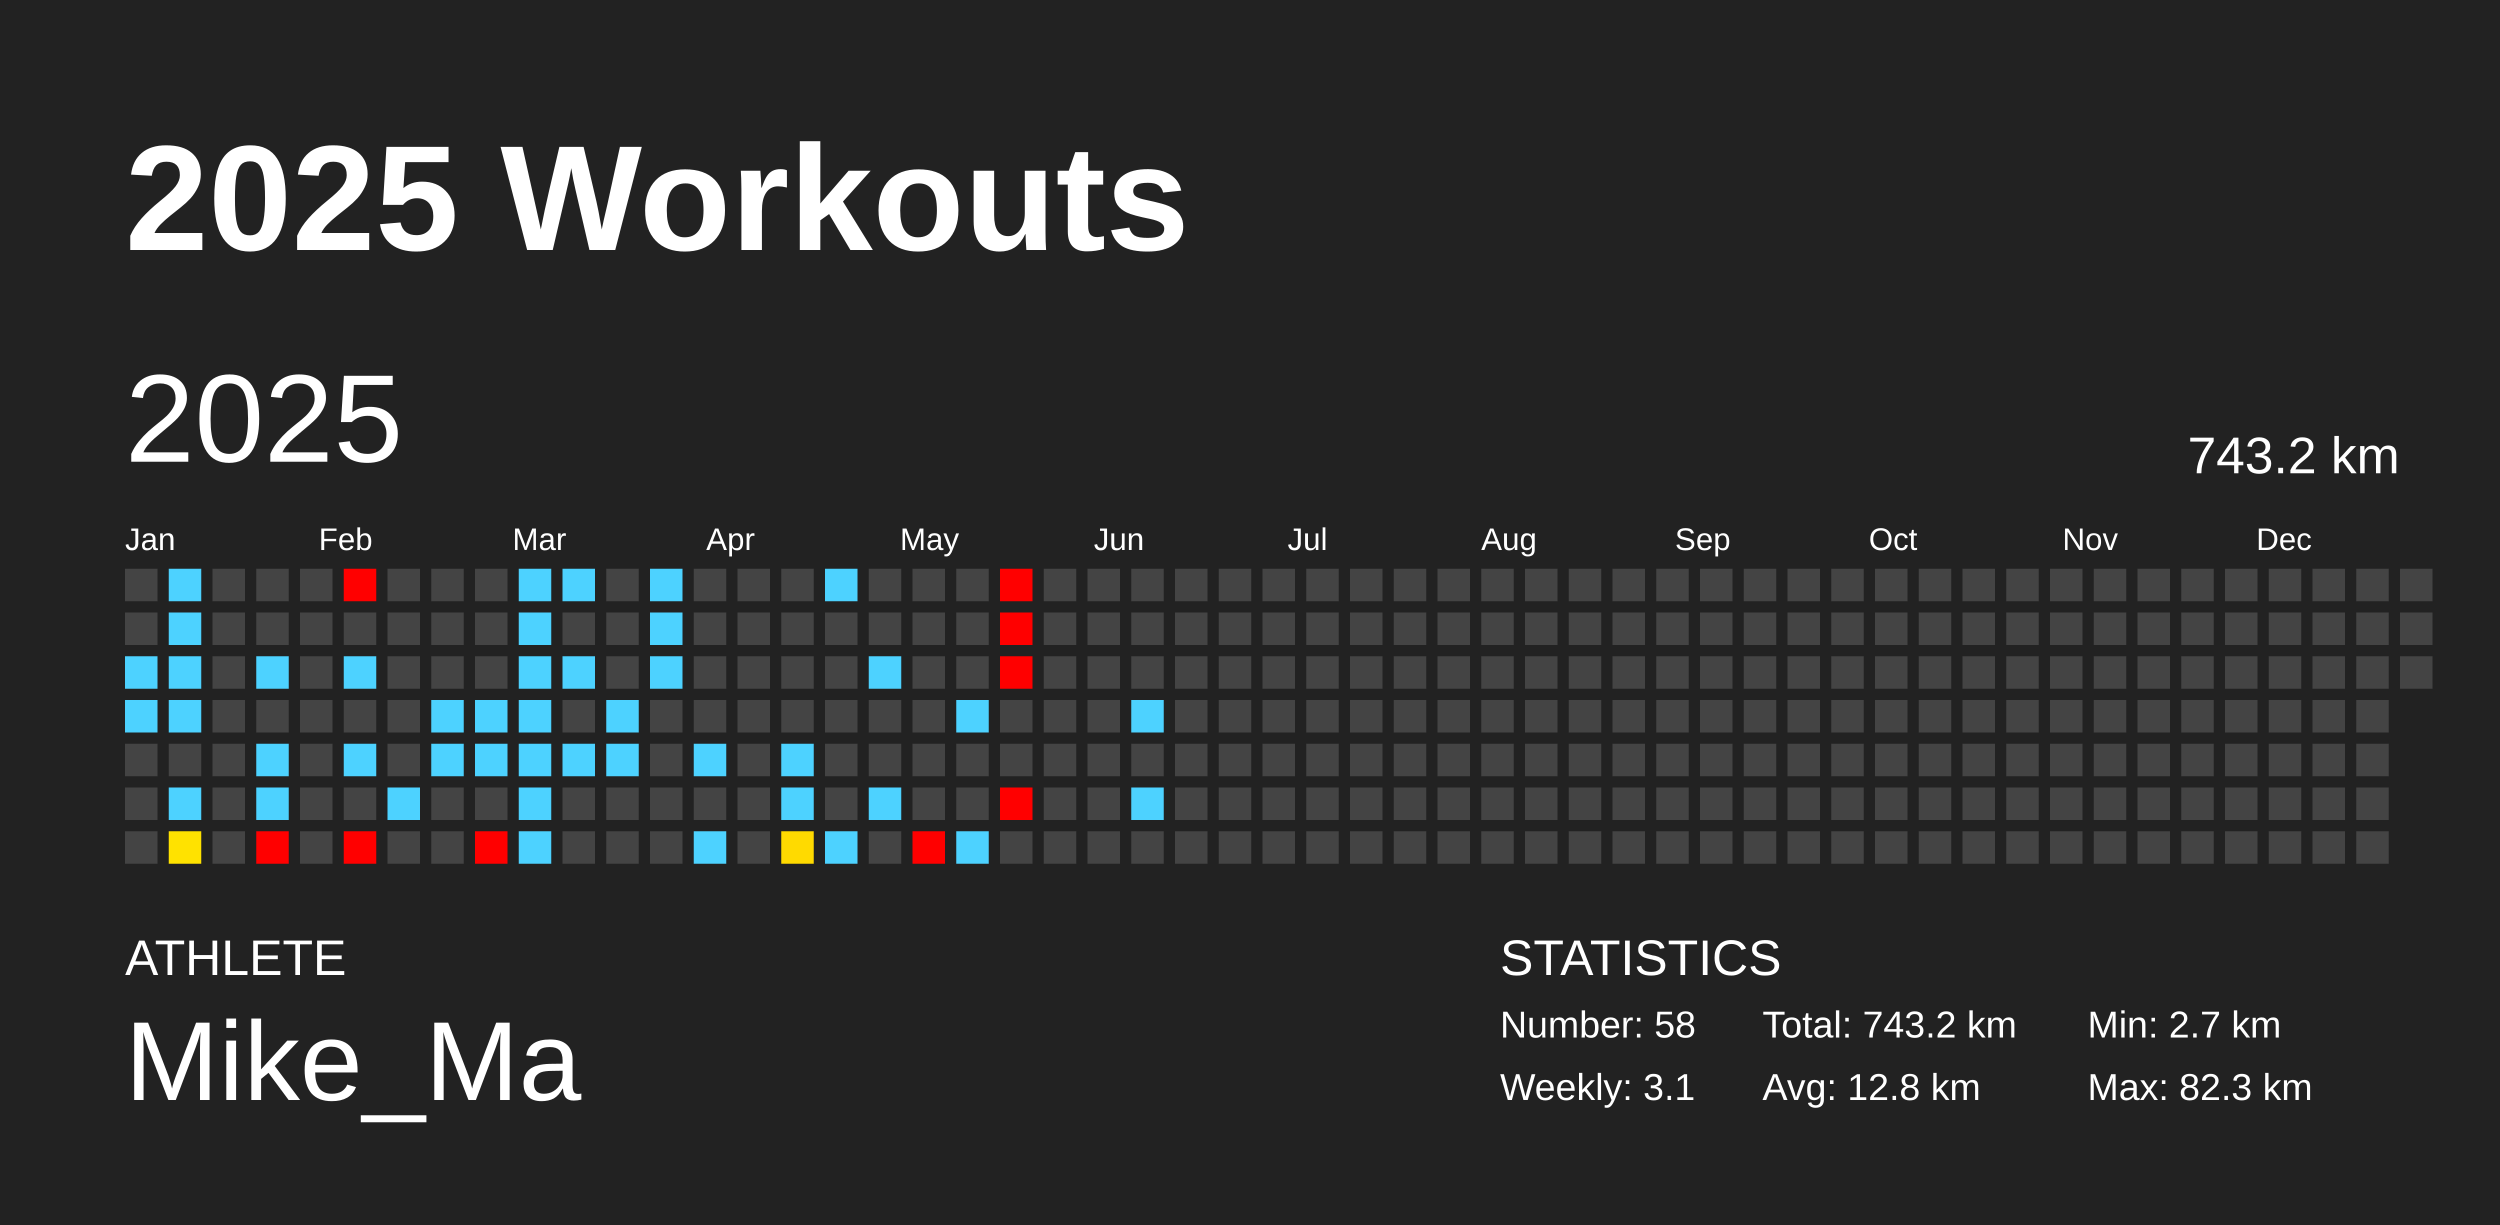
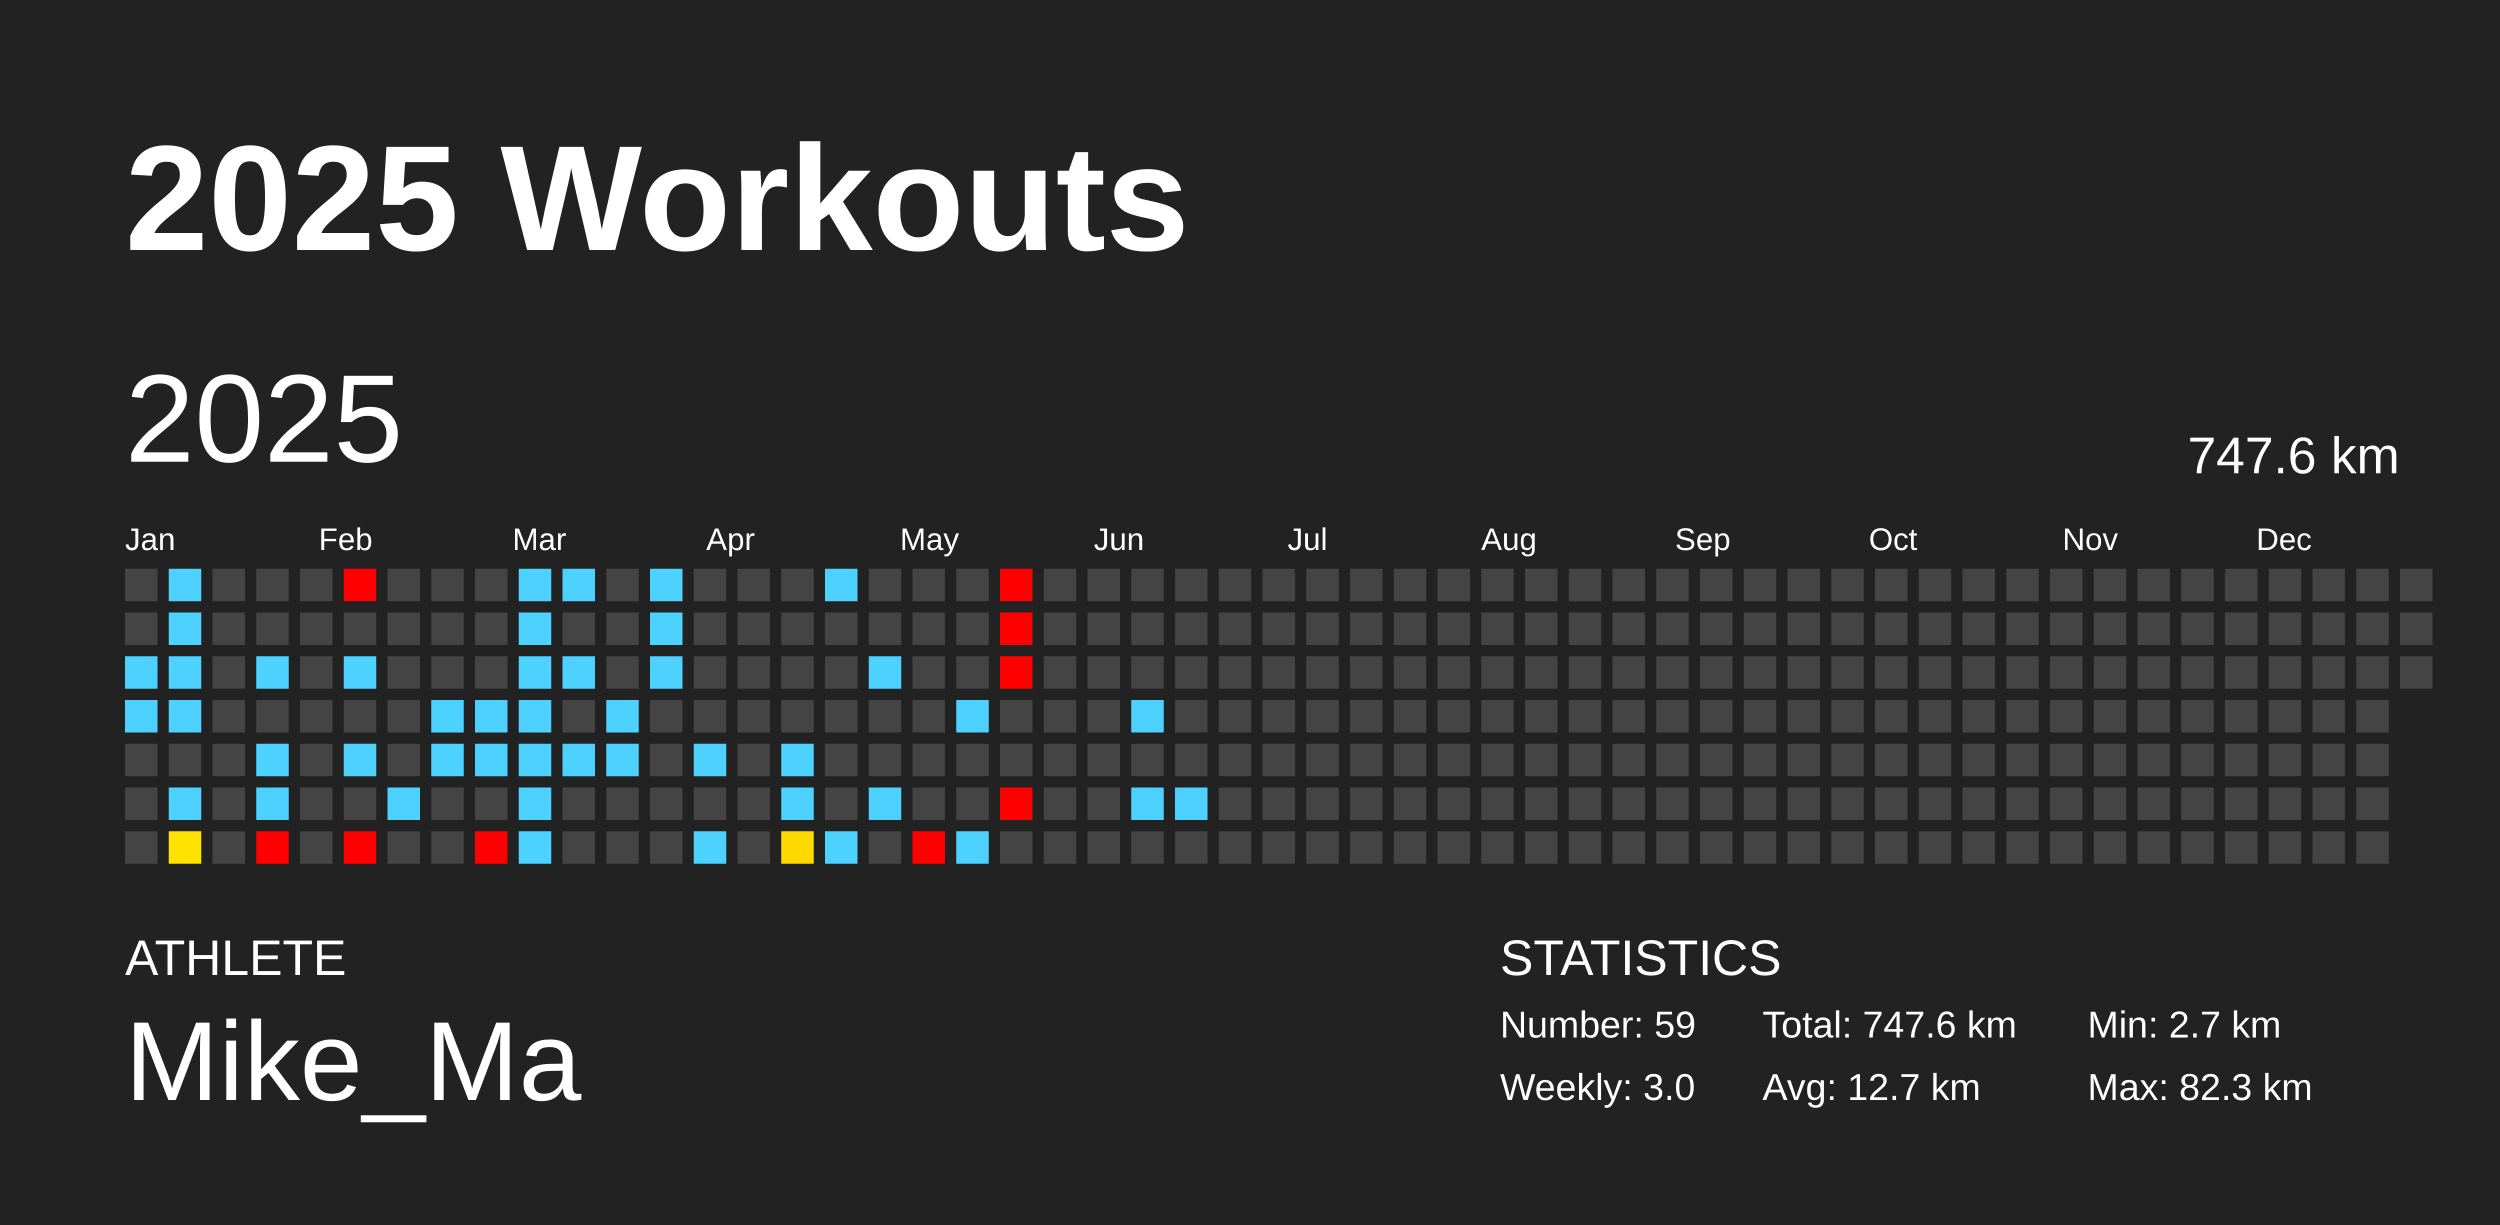
<svg xmlns="http://www.w3.org/2000/svg" baseProfile="full" height="98mm" version="1.1" viewBox="0,0,200,98" width="200mm">
  <defs />
  <rect fill="#222222" height="98" width="200" x="0" y="0" />
  <text fill="#FFFFFF" style="font-size:12px; font-family:Arial; font-weight:bold;" x="10" y="20">2025 Workouts</text>
  <text fill="#FFFFFF" style="font-size:4px; font-family:Arial" x="10" y="78">ATHLETE</text>
  <text fill="#FFFFFF" style="font-size:9px; font-family:Arial" x="10" y="88">Mike_Ma</text>
  <text fill="#FFFFFF" style="font-size:4px; font-family:Arial" x="120" y="78">STATISTICS</text>
-   <text fill="#FFFFFF" style="font-size:3px; font-family:Arial" x="120" y="83">Number: 58</text>
-   <text fill="#FFFFFF" style="font-size:3px; font-family:Arial" x="120" y="88">Weekly: 3.1</text>
-   <text fill="#FFFFFF" style="font-size:3px; font-family:Arial" x="141" y="83">Total: 743.2 km</text>
-   <text fill="#FFFFFF" style="font-size:3px; font-family:Arial" x="141" y="88">Avg: 12.8 km</text>
+   <text fill="#FFFFFF" style="font-size:3px; font-family:Arial" x="120" y="83">Number: 59</text>
+   <text fill="#FFFFFF" style="font-size:3px; font-family:Arial" x="120" y="88">Weekly: 3.0</text>
+   <text fill="#FFFFFF" style="font-size:3px; font-family:Arial" x="141" y="83">Total: 747.6 km</text>
+   <text fill="#FFFFFF" style="font-size:3px; font-family:Arial" x="141" y="88">Avg: 12.7 km</text>
  <text fill="#FFFFFF" style="font-size:3px; font-family:Arial" x="167" y="83">Min: 2.7 km</text>
  <text fill="#FFFFFF" style="font-size:3px; font-family:Arial" x="167" y="88">Max: 82.3 km</text>
  <text dominant-baseline="hanging" fill="#FFFFFF" style="font-size:10.0px; font-family:Arial;" x="10" y="30">2025</text>
-   <text dominant-baseline="hanging" fill="#FFFFFF" style="font-size:4.125px; font-family:Arial;" x="175" y="35">743.2 km</text>
+   <text dominant-baseline="hanging" fill="#FFFFFF" style="font-size:4.125px; font-family:Arial;" x="175" y="35">747.6 km</text>
  <text fill="#FFFFFF" style="font-size:2.5px; font-family:Arial" x="10.0" y="44">Jan</text>
  <text fill="#FFFFFF" style="font-size:2.5px; font-family:Arial" x="25.5" y="44">Feb</text>
  <text fill="#FFFFFF" style="font-size:2.5px; font-family:Arial" x="41.0" y="44">Mar</text>
  <text fill="#FFFFFF" style="font-size:2.5px; font-family:Arial" x="56.5" y="44">Apr</text>
  <text fill="#FFFFFF" style="font-size:2.5px; font-family:Arial" x="72.0" y="44">May</text>
  <text fill="#FFFFFF" style="font-size:2.5px; font-family:Arial" x="87.5" y="44">Jun</text>
  <text fill="#FFFFFF" style="font-size:2.5px; font-family:Arial" x="103.0" y="44">Jul</text>
  <text fill="#FFFFFF" style="font-size:2.5px; font-family:Arial" x="118.5" y="44">Aug</text>
  <text fill="#FFFFFF" style="font-size:2.5px; font-family:Arial" x="134.0" y="44">Sep</text>
  <text fill="#FFFFFF" style="font-size:2.5px; font-family:Arial" x="149.5" y="44">Oct</text>
  <text fill="#FFFFFF" style="font-size:2.5px; font-family:Arial" x="165.0" y="44">Nov</text>
  <text fill="#FFFFFF" style="font-size:2.5px; font-family:Arial" x="180.5" y="44">Dec</text>
  <rect fill="#444444" height="2.6" width="2.6" x="10.0" y="45.5" />
  <rect fill="#444444" height="2.6" width="2.6" x="10.0" y="49.0" />
  <rect fill="#4dd2ff" height="2.6" width="2.6" x="10.0" y="52.5" />
  <rect fill="#4dd2ff" height="2.6" width="2.6" x="10.0" y="56.0" />
  <rect fill="#444444" height="2.6" width="2.6" x="10.0" y="59.5" />
  <rect fill="#444444" height="2.6" width="2.6" x="10.0" y="63.0" />
  <rect fill="#444444" height="2.6" width="2.6" x="10.0" y="66.5" />
  <rect fill="#4dd2ff" height="2.6" width="2.6" x="13.5" y="45.5" />
  <rect fill="#4dd2ff" height="2.6" width="2.6" x="13.5" y="49.0" />
  <rect fill="#4dd2ff" height="2.6" width="2.6" x="13.5" y="52.5" />
  <rect fill="#4dd2ff" height="2.6" width="2.6" x="13.5" y="56.0" />
  <rect fill="#444444" height="2.6" width="2.6" x="13.5" y="59.5" />
  <rect fill="#4dd2ff" height="2.6" width="2.6" x="13.5" y="63.0" />
  <rect fill="#ffe200" height="2.6" width="2.6" x="13.5" y="66.5" />
  <rect fill="#444444" height="2.6" width="2.6" x="17.0" y="45.5" />
  <rect fill="#444444" height="2.6" width="2.6" x="17.0" y="49.0" />
  <rect fill="#444444" height="2.6" width="2.6" x="17.0" y="52.5" />
  <rect fill="#444444" height="2.6" width="2.6" x="17.0" y="56.0" />
  <rect fill="#444444" height="2.6" width="2.6" x="17.0" y="59.5" />
  <rect fill="#444444" height="2.6" width="2.6" x="17.0" y="63.0" />
  <rect fill="#444444" height="2.6" width="2.6" x="17.0" y="66.5" />
  <rect fill="#444444" height="2.6" width="2.6" x="20.5" y="45.5" />
  <rect fill="#444444" height="2.6" width="2.6" x="20.5" y="49.0" />
  <rect fill="#4dd2ff" height="2.6" width="2.6" x="20.5" y="52.5" />
  <rect fill="#444444" height="2.6" width="2.6" x="20.5" y="56.0" />
  <rect fill="#4dd2ff" height="2.6" width="2.6" x="20.5" y="59.5" />
  <rect fill="#4dd2ff" height="2.6" width="2.6" x="20.5" y="63.0" />
  <rect fill="red" height="2.6" width="2.6" x="20.5" y="66.5" />
  <rect fill="#444444" height="2.6" width="2.6" x="24.0" y="45.5" />
  <rect fill="#444444" height="2.6" width="2.6" x="24.0" y="49.0" />
  <rect fill="#444444" height="2.6" width="2.6" x="24.0" y="52.5" />
  <rect fill="#444444" height="2.6" width="2.6" x="24.0" y="56.0" />
  <rect fill="#444444" height="2.6" width="2.6" x="24.0" y="59.5" />
  <rect fill="#444444" height="2.6" width="2.6" x="24.0" y="63.0" />
  <rect fill="#444444" height="2.6" width="2.6" x="24.0" y="66.5" />
  <rect fill="red" height="2.6" width="2.6" x="27.5" y="45.5" />
  <rect fill="#444444" height="2.6" width="2.6" x="27.5" y="49.0" />
  <rect fill="#4dd2ff" height="2.6" width="2.6" x="27.5" y="52.5" />
  <rect fill="#444444" height="2.6" width="2.6" x="27.5" y="56.0" />
  <rect fill="#4dd2ff" height="2.6" width="2.6" x="27.5" y="59.5" />
  <rect fill="#444444" height="2.6" width="2.6" x="27.5" y="63.0" />
  <rect fill="red" height="2.6" width="2.6" x="27.5" y="66.5" />
  <rect fill="#444444" height="2.6" width="2.6" x="31.0" y="45.5" />
  <rect fill="#444444" height="2.6" width="2.6" x="31.0" y="49.0" />
  <rect fill="#444444" height="2.6" width="2.6" x="31.0" y="52.5" />
  <rect fill="#444444" height="2.6" width="2.6" x="31.0" y="56.0" />
  <rect fill="#444444" height="2.6" width="2.6" x="31.0" y="59.5" />
  <rect fill="#4dd2ff" height="2.6" width="2.6" x="31.0" y="63.0" />
  <rect fill="#444444" height="2.6" width="2.6" x="31.0" y="66.5" />
  <rect fill="#444444" height="2.6" width="2.6" x="34.5" y="45.5" />
  <rect fill="#444444" height="2.6" width="2.6" x="34.5" y="49.0" />
  <rect fill="#444444" height="2.6" width="2.6" x="34.5" y="52.5" />
  <rect fill="#4dd2ff" height="2.6" width="2.6" x="34.5" y="56.0" />
  <rect fill="#4dd2ff" height="2.6" width="2.6" x="34.5" y="59.5" />
  <rect fill="#444444" height="2.6" width="2.6" x="34.5" y="63.0" />
  <rect fill="#444444" height="2.6" width="2.6" x="34.5" y="66.5" />
  <rect fill="#444444" height="2.6" width="2.6" x="38.0" y="45.5" />
  <rect fill="#444444" height="2.6" width="2.6" x="38.0" y="49.0" />
  <rect fill="#444444" height="2.6" width="2.6" x="38.0" y="52.5" />
  <rect fill="#4dd2ff" height="2.6" width="2.6" x="38.0" y="56.0" />
  <rect fill="#4dd2ff" height="2.6" width="2.6" x="38.0" y="59.5" />
  <rect fill="#444444" height="2.6" width="2.6" x="38.0" y="63.0" />
  <rect fill="red" height="2.6" width="2.6" x="38.0" y="66.5" />
  <rect fill="#4dd2ff" height="2.6" width="2.6" x="41.5" y="45.5" />
  <rect fill="#4dd2ff" height="2.6" width="2.6" x="41.5" y="49.0" />
  <rect fill="#4dd2ff" height="2.6" width="2.6" x="41.5" y="52.5" />
  <rect fill="#4dd2ff" height="2.6" width="2.6" x="41.5" y="56.0" />
  <rect fill="#4dd2ff" height="2.6" width="2.6" x="41.5" y="59.5" />
  <rect fill="#4dd2ff" height="2.6" width="2.6" x="41.5" y="63.0" />
  <rect fill="#4dd2ff" height="2.6" width="2.6" x="41.5" y="66.5" />
  <rect fill="#4dd2ff" height="2.6" width="2.6" x="45.0" y="45.5" />
  <rect fill="#444444" height="2.6" width="2.6" x="45.0" y="49.0" />
  <rect fill="#4dd2ff" height="2.6" width="2.6" x="45.0" y="52.5" />
  <rect fill="#444444" height="2.6" width="2.6" x="45.0" y="56.0" />
  <rect fill="#4dd2ff" height="2.6" width="2.6" x="45.0" y="59.5" />
  <rect fill="#444444" height="2.6" width="2.6" x="45.0" y="63.0" />
  <rect fill="#444444" height="2.6" width="2.6" x="45.0" y="66.5" />
  <rect fill="#444444" height="2.6" width="2.6" x="48.5" y="45.5" />
  <rect fill="#444444" height="2.6" width="2.6" x="48.5" y="49.0" />
  <rect fill="#444444" height="2.6" width="2.6" x="48.5" y="52.5" />
  <rect fill="#4dd2ff" height="2.6" width="2.6" x="48.5" y="56.0" />
  <rect fill="#4dd2ff" height="2.6" width="2.6" x="48.5" y="59.5" />
  <rect fill="#444444" height="2.6" width="2.6" x="48.5" y="63.0" />
  <rect fill="#444444" height="2.6" width="2.6" x="48.5" y="66.5" />
  <rect fill="#4dd2ff" height="2.6" width="2.6" x="52.0" y="45.5" />
  <rect fill="#4dd2ff" height="2.6" width="2.6" x="52.0" y="49.0" />
  <rect fill="#4dd2ff" height="2.6" width="2.6" x="52.0" y="52.5" />
  <rect fill="#444444" height="2.6" width="2.6" x="52.0" y="56.0" />
  <rect fill="#444444" height="2.6" width="2.6" x="52.0" y="59.5" />
  <rect fill="#444444" height="2.6" width="2.6" x="52.0" y="63.0" />
  <rect fill="#444444" height="2.6" width="2.6" x="52.0" y="66.5" />
  <rect fill="#444444" height="2.6" width="2.6" x="55.5" y="45.5" />
  <rect fill="#444444" height="2.6" width="2.6" x="55.5" y="49.0" />
  <rect fill="#444444" height="2.6" width="2.6" x="55.5" y="52.5" />
  <rect fill="#444444" height="2.6" width="2.6" x="55.5" y="56.0" />
  <rect fill="#4dd2ff" height="2.6" width="2.6" x="55.5" y="59.5" />
  <rect fill="#444444" height="2.6" width="2.6" x="55.5" y="63.0" />
  <rect fill="#4dd2ff" height="2.6" width="2.6" x="55.5" y="66.5" />
  <rect fill="#444444" height="2.6" width="2.6" x="59.0" y="45.5" />
  <rect fill="#444444" height="2.6" width="2.6" x="59.0" y="49.0" />
  <rect fill="#444444" height="2.6" width="2.6" x="59.0" y="52.5" />
  <rect fill="#444444" height="2.6" width="2.6" x="59.0" y="56.0" />
  <rect fill="#444444" height="2.6" width="2.6" x="59.0" y="59.5" />
  <rect fill="#444444" height="2.6" width="2.6" x="59.0" y="63.0" />
  <rect fill="#444444" height="2.6" width="2.6" x="59.0" y="66.5" />
  <rect fill="#444444" height="2.6" width="2.6" x="62.5" y="45.5" />
  <rect fill="#444444" height="2.6" width="2.6" x="62.5" y="49.0" />
  <rect fill="#444444" height="2.6" width="2.6" x="62.5" y="52.5" />
  <rect fill="#444444" height="2.6" width="2.6" x="62.5" y="56.0" />
  <rect fill="#4dd2ff" height="2.6" width="2.6" x="62.5" y="59.5" />
  <rect fill="#4dd2ff" height="2.6" width="2.6" x="62.5" y="63.0" />
  <rect fill="#ffda00" height="2.6" width="2.6" x="62.5" y="66.5" />
  <rect fill="#4dd2ff" height="2.6" width="2.6" x="66.0" y="45.5" />
  <rect fill="#444444" height="2.6" width="2.6" x="66.0" y="49.0" />
  <rect fill="#444444" height="2.6" width="2.6" x="66.0" y="52.5" />
  <rect fill="#444444" height="2.6" width="2.6" x="66.0" y="56.0" />
  <rect fill="#444444" height="2.6" width="2.6" x="66.0" y="59.5" />
  <rect fill="#444444" height="2.6" width="2.6" x="66.0" y="63.0" />
  <rect fill="#4dd2ff" height="2.6" width="2.6" x="66.0" y="66.5" />
  <rect fill="#444444" height="2.6" width="2.6" x="69.5" y="45.5" />
  <rect fill="#444444" height="2.6" width="2.6" x="69.5" y="49.0" />
  <rect fill="#4dd2ff" height="2.6" width="2.6" x="69.5" y="52.5" />
  <rect fill="#444444" height="2.6" width="2.6" x="69.5" y="56.0" />
  <rect fill="#444444" height="2.6" width="2.6" x="69.5" y="59.5" />
  <rect fill="#4dd2ff" height="2.6" width="2.6" x="69.5" y="63.0" />
  <rect fill="#444444" height="2.6" width="2.6" x="69.5" y="66.5" />
  <rect fill="#444444" height="2.6" width="2.6" x="73.0" y="45.5" />
  <rect fill="#444444" height="2.6" width="2.6" x="73.0" y="49.0" />
  <rect fill="#444444" height="2.6" width="2.6" x="73.0" y="52.5" />
  <rect fill="#444444" height="2.6" width="2.6" x="73.0" y="56.0" />
  <rect fill="#444444" height="2.6" width="2.6" x="73.0" y="59.5" />
  <rect fill="#444444" height="2.6" width="2.6" x="73.0" y="63.0" />
  <rect fill="red" height="2.6" width="2.6" x="73.0" y="66.5" />
  <rect fill="#444444" height="2.6" width="2.6" x="76.5" y="45.5" />
  <rect fill="#444444" height="2.6" width="2.6" x="76.5" y="49.0" />
  <rect fill="#444444" height="2.6" width="2.6" x="76.5" y="52.5" />
  <rect fill="#4dd2ff" height="2.6" width="2.6" x="76.5" y="56.0" />
  <rect fill="#444444" height="2.6" width="2.6" x="76.5" y="59.5" />
  <rect fill="#444444" height="2.6" width="2.6" x="76.5" y="63.0" />
  <rect fill="#4dd2ff" height="2.6" width="2.6" x="76.5" y="66.5" />
  <rect fill="red" height="2.6" width="2.6" x="80.0" y="45.5" />
  <rect fill="red" height="2.6" width="2.6" x="80.0" y="49.0" />
  <rect fill="red" height="2.6" width="2.6" x="80.0" y="52.5" />
  <rect fill="#444444" height="2.6" width="2.6" x="80.0" y="56.0" />
  <rect fill="#444444" height="2.6" width="2.6" x="80.0" y="59.5" />
  <rect fill="red" height="2.6" width="2.6" x="80.0" y="63.0" />
  <rect fill="#444444" height="2.6" width="2.6" x="80.0" y="66.5" />
  <rect fill="#444444" height="2.6" width="2.6" x="83.5" y="45.5" />
  <rect fill="#444444" height="2.6" width="2.6" x="83.5" y="49.0" />
  <rect fill="#444444" height="2.6" width="2.6" x="83.5" y="52.5" />
  <rect fill="#444444" height="2.6" width="2.6" x="83.5" y="56.0" />
  <rect fill="#444444" height="2.6" width="2.6" x="83.5" y="59.5" />
  <rect fill="#444444" height="2.6" width="2.6" x="83.5" y="63.0" />
  <rect fill="#444444" height="2.6" width="2.6" x="83.5" y="66.5" />
  <rect fill="#444444" height="2.6" width="2.6" x="87.0" y="45.5" />
  <rect fill="#444444" height="2.6" width="2.6" x="87.0" y="49.0" />
  <rect fill="#444444" height="2.6" width="2.6" x="87.0" y="52.5" />
  <rect fill="#444444" height="2.6" width="2.6" x="87.0" y="56.0" />
  <rect fill="#444444" height="2.6" width="2.6" x="87.0" y="59.5" />
  <rect fill="#444444" height="2.6" width="2.6" x="87.0" y="63.0" />
  <rect fill="#444444" height="2.6" width="2.6" x="87.0" y="66.5" />
  <rect fill="#444444" height="2.6" width="2.6" x="90.5" y="45.5" />
  <rect fill="#444444" height="2.6" width="2.6" x="90.5" y="49.0" />
  <rect fill="#444444" height="2.6" width="2.6" x="90.5" y="52.5" />
  <rect fill="#4dd2ff" height="2.6" width="2.6" x="90.5" y="56.0" />
  <rect fill="#444444" height="2.6" width="2.6" x="90.5" y="59.5" />
  <rect fill="#4dd2ff" height="2.6" width="2.6" x="90.5" y="63.0" />
  <rect fill="#444444" height="2.6" width="2.6" x="90.5" y="66.5" />
  <rect fill="#444444" height="2.6" width="2.6" x="94.0" y="45.5" />
  <rect fill="#444444" height="2.6" width="2.6" x="94.0" y="49.0" />
  <rect fill="#444444" height="2.6" width="2.6" x="94.0" y="52.5" />
  <rect fill="#444444" height="2.6" width="2.6" x="94.0" y="56.0" />
  <rect fill="#444444" height="2.6" width="2.6" x="94.0" y="59.5" />
-   <rect fill="#444444" height="2.6" width="2.6" x="94.0" y="63.0" />
+   <rect fill="#4dd2ff" height="2.6" width="2.6" x="94.0" y="63.0" />
  <rect fill="#444444" height="2.6" width="2.6" x="94.0" y="66.5" />
  <rect fill="#444444" height="2.6" width="2.6" x="97.5" y="45.5" />
  <rect fill="#444444" height="2.6" width="2.6" x="97.5" y="49.0" />
  <rect fill="#444444" height="2.6" width="2.6" x="97.5" y="52.5" />
  <rect fill="#444444" height="2.6" width="2.6" x="97.5" y="56.0" />
  <rect fill="#444444" height="2.6" width="2.6" x="97.5" y="59.5" />
  <rect fill="#444444" height="2.6" width="2.6" x="97.5" y="63.0" />
  <rect fill="#444444" height="2.6" width="2.6" x="97.5" y="66.5" />
  <rect fill="#444444" height="2.6" width="2.6" x="101.0" y="45.5" />
  <rect fill="#444444" height="2.6" width="2.6" x="101.0" y="49.0" />
  <rect fill="#444444" height="2.6" width="2.6" x="101.0" y="52.5" />
  <rect fill="#444444" height="2.6" width="2.6" x="101.0" y="56.0" />
  <rect fill="#444444" height="2.6" width="2.6" x="101.0" y="59.5" />
  <rect fill="#444444" height="2.6" width="2.6" x="101.0" y="63.0" />
  <rect fill="#444444" height="2.6" width="2.6" x="101.0" y="66.5" />
  <rect fill="#444444" height="2.6" width="2.6" x="104.5" y="45.5" />
  <rect fill="#444444" height="2.6" width="2.6" x="104.5" y="49.0" />
  <rect fill="#444444" height="2.6" width="2.6" x="104.5" y="52.5" />
  <rect fill="#444444" height="2.6" width="2.6" x="104.5" y="56.0" />
  <rect fill="#444444" height="2.6" width="2.6" x="104.5" y="59.5" />
  <rect fill="#444444" height="2.6" width="2.6" x="104.5" y="63.0" />
  <rect fill="#444444" height="2.6" width="2.6" x="104.5" y="66.5" />
  <rect fill="#444444" height="2.6" width="2.6" x="108.0" y="45.5" />
  <rect fill="#444444" height="2.6" width="2.6" x="108.0" y="49.0" />
  <rect fill="#444444" height="2.6" width="2.6" x="108.0" y="52.5" />
  <rect fill="#444444" height="2.6" width="2.6" x="108.0" y="56.0" />
  <rect fill="#444444" height="2.6" width="2.6" x="108.0" y="59.5" />
  <rect fill="#444444" height="2.6" width="2.6" x="108.0" y="63.0" />
  <rect fill="#444444" height="2.6" width="2.6" x="108.0" y="66.5" />
  <rect fill="#444444" height="2.6" width="2.6" x="111.5" y="45.5" />
  <rect fill="#444444" height="2.6" width="2.6" x="111.5" y="49.0" />
  <rect fill="#444444" height="2.6" width="2.6" x="111.5" y="52.5" />
  <rect fill="#444444" height="2.6" width="2.6" x="111.5" y="56.0" />
  <rect fill="#444444" height="2.6" width="2.6" x="111.5" y="59.5" />
  <rect fill="#444444" height="2.6" width="2.6" x="111.5" y="63.0" />
  <rect fill="#444444" height="2.6" width="2.6" x="111.5" y="66.5" />
  <rect fill="#444444" height="2.6" width="2.6" x="115.0" y="45.5" />
  <rect fill="#444444" height="2.6" width="2.6" x="115.0" y="49.0" />
  <rect fill="#444444" height="2.6" width="2.6" x="115.0" y="52.5" />
  <rect fill="#444444" height="2.6" width="2.6" x="115.0" y="56.0" />
  <rect fill="#444444" height="2.6" width="2.6" x="115.0" y="59.5" />
  <rect fill="#444444" height="2.6" width="2.6" x="115.0" y="63.0" />
  <rect fill="#444444" height="2.6" width="2.6" x="115.0" y="66.5" />
  <rect fill="#444444" height="2.6" width="2.6" x="118.5" y="45.5" />
  <rect fill="#444444" height="2.6" width="2.6" x="118.5" y="49.0" />
  <rect fill="#444444" height="2.6" width="2.6" x="118.5" y="52.5" />
  <rect fill="#444444" height="2.6" width="2.6" x="118.5" y="56.0" />
  <rect fill="#444444" height="2.6" width="2.6" x="118.5" y="59.5" />
  <rect fill="#444444" height="2.6" width="2.6" x="118.5" y="63.0" />
  <rect fill="#444444" height="2.6" width="2.6" x="118.5" y="66.5" />
  <rect fill="#444444" height="2.6" width="2.6" x="122.0" y="45.5" />
  <rect fill="#444444" height="2.6" width="2.6" x="122.0" y="49.0" />
  <rect fill="#444444" height="2.6" width="2.6" x="122.0" y="52.5" />
  <rect fill="#444444" height="2.6" width="2.6" x="122.0" y="56.0" />
  <rect fill="#444444" height="2.6" width="2.6" x="122.0" y="59.5" />
  <rect fill="#444444" height="2.6" width="2.6" x="122.0" y="63.0" />
  <rect fill="#444444" height="2.6" width="2.6" x="122.0" y="66.5" />
  <rect fill="#444444" height="2.6" width="2.6" x="125.5" y="45.5" />
  <rect fill="#444444" height="2.6" width="2.6" x="125.5" y="49.0" />
  <rect fill="#444444" height="2.6" width="2.6" x="125.5" y="52.5" />
  <rect fill="#444444" height="2.6" width="2.6" x="125.5" y="56.0" />
  <rect fill="#444444" height="2.6" width="2.6" x="125.5" y="59.5" />
  <rect fill="#444444" height="2.6" width="2.6" x="125.5" y="63.0" />
  <rect fill="#444444" height="2.6" width="2.6" x="125.5" y="66.5" />
  <rect fill="#444444" height="2.6" width="2.6" x="129.0" y="45.5" />
  <rect fill="#444444" height="2.6" width="2.6" x="129.0" y="49.0" />
  <rect fill="#444444" height="2.6" width="2.6" x="129.0" y="52.5" />
  <rect fill="#444444" height="2.6" width="2.6" x="129.0" y="56.0" />
  <rect fill="#444444" height="2.6" width="2.6" x="129.0" y="59.5" />
  <rect fill="#444444" height="2.6" width="2.6" x="129.0" y="63.0" />
  <rect fill="#444444" height="2.6" width="2.6" x="129.0" y="66.5" />
  <rect fill="#444444" height="2.6" width="2.6" x="132.5" y="45.5" />
  <rect fill="#444444" height="2.6" width="2.6" x="132.5" y="49.0" />
  <rect fill="#444444" height="2.6" width="2.6" x="132.5" y="52.5" />
  <rect fill="#444444" height="2.6" width="2.6" x="132.5" y="56.0" />
  <rect fill="#444444" height="2.6" width="2.6" x="132.5" y="59.5" />
  <rect fill="#444444" height="2.6" width="2.6" x="132.5" y="63.0" />
  <rect fill="#444444" height="2.6" width="2.6" x="132.5" y="66.5" />
  <rect fill="#444444" height="2.6" width="2.6" x="136.0" y="45.5" />
  <rect fill="#444444" height="2.6" width="2.6" x="136.0" y="49.0" />
  <rect fill="#444444" height="2.6" width="2.6" x="136.0" y="52.5" />
  <rect fill="#444444" height="2.6" width="2.6" x="136.0" y="56.0" />
  <rect fill="#444444" height="2.6" width="2.6" x="136.0" y="59.5" />
  <rect fill="#444444" height="2.6" width="2.6" x="136.0" y="63.0" />
  <rect fill="#444444" height="2.6" width="2.6" x="136.0" y="66.5" />
  <rect fill="#444444" height="2.6" width="2.6" x="139.5" y="45.5" />
  <rect fill="#444444" height="2.6" width="2.6" x="139.5" y="49.0" />
  <rect fill="#444444" height="2.6" width="2.6" x="139.5" y="52.5" />
  <rect fill="#444444" height="2.6" width="2.6" x="139.5" y="56.0" />
  <rect fill="#444444" height="2.6" width="2.6" x="139.5" y="59.5" />
  <rect fill="#444444" height="2.6" width="2.6" x="139.5" y="63.0" />
  <rect fill="#444444" height="2.6" width="2.6" x="139.5" y="66.5" />
  <rect fill="#444444" height="2.6" width="2.6" x="143.0" y="45.5" />
  <rect fill="#444444" height="2.6" width="2.6" x="143.0" y="49.0" />
  <rect fill="#444444" height="2.6" width="2.6" x="143.0" y="52.5" />
  <rect fill="#444444" height="2.6" width="2.6" x="143.0" y="56.0" />
  <rect fill="#444444" height="2.6" width="2.6" x="143.0" y="59.5" />
  <rect fill="#444444" height="2.6" width="2.6" x="143.0" y="63.0" />
  <rect fill="#444444" height="2.6" width="2.6" x="143.0" y="66.5" />
  <rect fill="#444444" height="2.6" width="2.6" x="146.5" y="45.5" />
  <rect fill="#444444" height="2.6" width="2.6" x="146.5" y="49.0" />
  <rect fill="#444444" height="2.6" width="2.6" x="146.5" y="52.5" />
  <rect fill="#444444" height="2.6" width="2.6" x="146.5" y="56.0" />
  <rect fill="#444444" height="2.6" width="2.6" x="146.5" y="59.5" />
  <rect fill="#444444" height="2.6" width="2.6" x="146.5" y="63.0" />
  <rect fill="#444444" height="2.6" width="2.6" x="146.5" y="66.5" />
  <rect fill="#444444" height="2.6" width="2.6" x="150.0" y="45.5" />
  <rect fill="#444444" height="2.6" width="2.6" x="150.0" y="49.0" />
  <rect fill="#444444" height="2.6" width="2.6" x="150.0" y="52.5" />
  <rect fill="#444444" height="2.6" width="2.6" x="150.0" y="56.0" />
  <rect fill="#444444" height="2.6" width="2.6" x="150.0" y="59.5" />
  <rect fill="#444444" height="2.6" width="2.6" x="150.0" y="63.0" />
  <rect fill="#444444" height="2.6" width="2.6" x="150.0" y="66.5" />
  <rect fill="#444444" height="2.6" width="2.6" x="153.5" y="45.5" />
  <rect fill="#444444" height="2.6" width="2.6" x="153.5" y="49.0" />
  <rect fill="#444444" height="2.6" width="2.6" x="153.5" y="52.5" />
  <rect fill="#444444" height="2.6" width="2.6" x="153.5" y="56.0" />
  <rect fill="#444444" height="2.6" width="2.6" x="153.5" y="59.5" />
  <rect fill="#444444" height="2.6" width="2.6" x="153.5" y="63.0" />
  <rect fill="#444444" height="2.6" width="2.6" x="153.5" y="66.5" />
  <rect fill="#444444" height="2.6" width="2.6" x="157.0" y="45.5" />
  <rect fill="#444444" height="2.6" width="2.6" x="157.0" y="49.0" />
  <rect fill="#444444" height="2.6" width="2.6" x="157.0" y="52.5" />
  <rect fill="#444444" height="2.6" width="2.6" x="157.0" y="56.0" />
  <rect fill="#444444" height="2.6" width="2.6" x="157.0" y="59.5" />
  <rect fill="#444444" height="2.6" width="2.6" x="157.0" y="63.0" />
  <rect fill="#444444" height="2.6" width="2.6" x="157.0" y="66.5" />
  <rect fill="#444444" height="2.6" width="2.6" x="160.5" y="45.5" />
  <rect fill="#444444" height="2.6" width="2.6" x="160.5" y="49.0" />
  <rect fill="#444444" height="2.6" width="2.6" x="160.5" y="52.5" />
  <rect fill="#444444" height="2.6" width="2.6" x="160.5" y="56.0" />
  <rect fill="#444444" height="2.6" width="2.6" x="160.5" y="59.5" />
  <rect fill="#444444" height="2.6" width="2.6" x="160.5" y="63.0" />
  <rect fill="#444444" height="2.6" width="2.6" x="160.5" y="66.5" />
  <rect fill="#444444" height="2.6" width="2.6" x="164.0" y="45.5" />
  <rect fill="#444444" height="2.6" width="2.6" x="164.0" y="49.0" />
  <rect fill="#444444" height="2.6" width="2.6" x="164.0" y="52.5" />
  <rect fill="#444444" height="2.6" width="2.6" x="164.0" y="56.0" />
  <rect fill="#444444" height="2.6" width="2.6" x="164.0" y="59.5" />
  <rect fill="#444444" height="2.6" width="2.6" x="164.0" y="63.0" />
  <rect fill="#444444" height="2.6" width="2.6" x="164.0" y="66.5" />
  <rect fill="#444444" height="2.6" width="2.6" x="167.5" y="45.5" />
  <rect fill="#444444" height="2.6" width="2.6" x="167.5" y="49.0" />
  <rect fill="#444444" height="2.6" width="2.6" x="167.5" y="52.5" />
  <rect fill="#444444" height="2.6" width="2.6" x="167.5" y="56.0" />
  <rect fill="#444444" height="2.6" width="2.6" x="167.5" y="59.5" />
  <rect fill="#444444" height="2.6" width="2.6" x="167.5" y="63.0" />
  <rect fill="#444444" height="2.6" width="2.6" x="167.5" y="66.5" />
  <rect fill="#444444" height="2.6" width="2.6" x="171.0" y="45.5" />
  <rect fill="#444444" height="2.6" width="2.6" x="171.0" y="49.0" />
  <rect fill="#444444" height="2.6" width="2.6" x="171.0" y="52.5" />
  <rect fill="#444444" height="2.6" width="2.6" x="171.0" y="56.0" />
  <rect fill="#444444" height="2.6" width="2.6" x="171.0" y="59.5" />
  <rect fill="#444444" height="2.6" width="2.6" x="171.0" y="63.0" />
  <rect fill="#444444" height="2.6" width="2.6" x="171.0" y="66.5" />
  <rect fill="#444444" height="2.6" width="2.6" x="174.5" y="45.5" />
  <rect fill="#444444" height="2.6" width="2.6" x="174.5" y="49.0" />
  <rect fill="#444444" height="2.6" width="2.6" x="174.5" y="52.5" />
  <rect fill="#444444" height="2.6" width="2.6" x="174.5" y="56.0" />
  <rect fill="#444444" height="2.6" width="2.6" x="174.5" y="59.5" />
  <rect fill="#444444" height="2.6" width="2.6" x="174.5" y="63.0" />
  <rect fill="#444444" height="2.6" width="2.6" x="174.5" y="66.5" />
  <rect fill="#444444" height="2.6" width="2.6" x="178.0" y="45.5" />
  <rect fill="#444444" height="2.6" width="2.6" x="178.0" y="49.0" />
  <rect fill="#444444" height="2.6" width="2.6" x="178.0" y="52.5" />
  <rect fill="#444444" height="2.6" width="2.6" x="178.0" y="56.0" />
  <rect fill="#444444" height="2.6" width="2.6" x="178.0" y="59.5" />
  <rect fill="#444444" height="2.6" width="2.6" x="178.0" y="63.0" />
  <rect fill="#444444" height="2.6" width="2.6" x="178.0" y="66.5" />
  <rect fill="#444444" height="2.6" width="2.6" x="181.5" y="45.5" />
  <rect fill="#444444" height="2.6" width="2.6" x="181.5" y="49.0" />
  <rect fill="#444444" height="2.6" width="2.6" x="181.5" y="52.5" />
  <rect fill="#444444" height="2.6" width="2.6" x="181.5" y="56.0" />
  <rect fill="#444444" height="2.6" width="2.6" x="181.5" y="59.5" />
  <rect fill="#444444" height="2.6" width="2.6" x="181.5" y="63.0" />
  <rect fill="#444444" height="2.6" width="2.6" x="181.5" y="66.5" />
  <rect fill="#444444" height="2.6" width="2.6" x="185.0" y="45.5" />
  <rect fill="#444444" height="2.6" width="2.6" x="185.0" y="49.0" />
  <rect fill="#444444" height="2.6" width="2.6" x="185.0" y="52.5" />
  <rect fill="#444444" height="2.6" width="2.6" x="185.0" y="56.0" />
  <rect fill="#444444" height="2.6" width="2.6" x="185.0" y="59.5" />
  <rect fill="#444444" height="2.6" width="2.6" x="185.0" y="63.0" />
  <rect fill="#444444" height="2.6" width="2.6" x="185.0" y="66.5" />
  <rect fill="#444444" height="2.6" width="2.6" x="188.5" y="45.5" />
  <rect fill="#444444" height="2.6" width="2.6" x="188.5" y="49.0" />
  <rect fill="#444444" height="2.6" width="2.6" x="188.5" y="52.5" />
  <rect fill="#444444" height="2.6" width="2.6" x="188.5" y="56.0" />
  <rect fill="#444444" height="2.6" width="2.6" x="188.5" y="59.5" />
  <rect fill="#444444" height="2.6" width="2.6" x="188.5" y="63.0" />
  <rect fill="#444444" height="2.6" width="2.6" x="188.5" y="66.5" />
  <rect fill="#444444" height="2.6" width="2.6" x="192.0" y="45.5" />
  <rect fill="#444444" height="2.6" width="2.6" x="192.0" y="49.0" />
  <rect fill="#444444" height="2.6" width="2.6" x="192.0" y="52.5" />
</svg>
